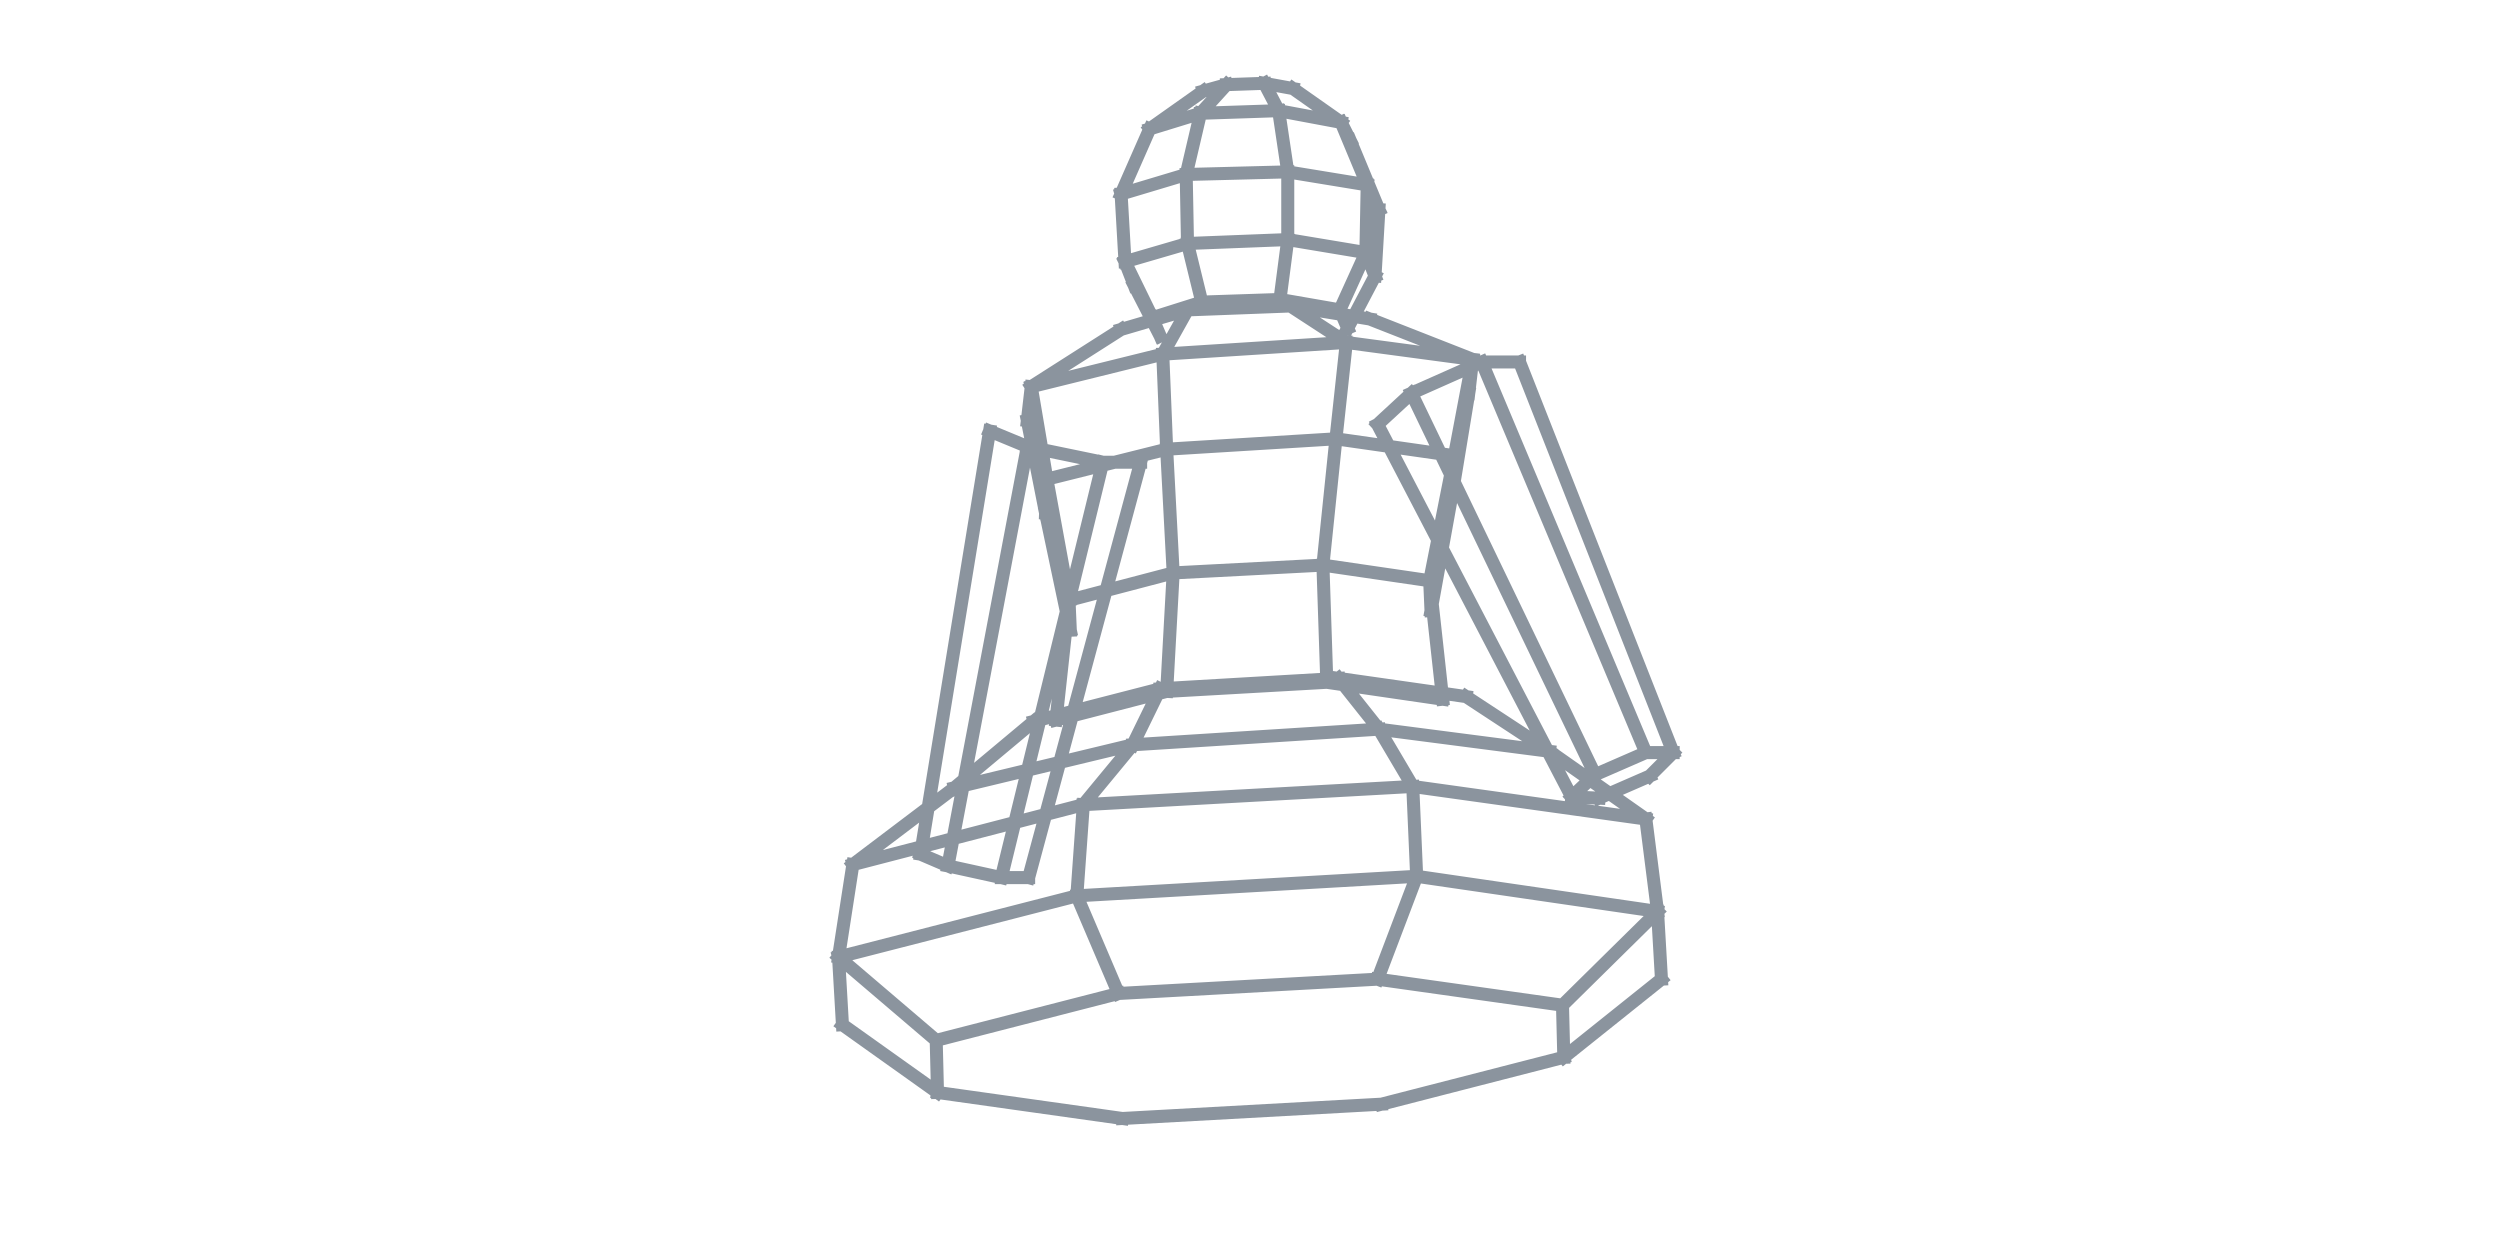
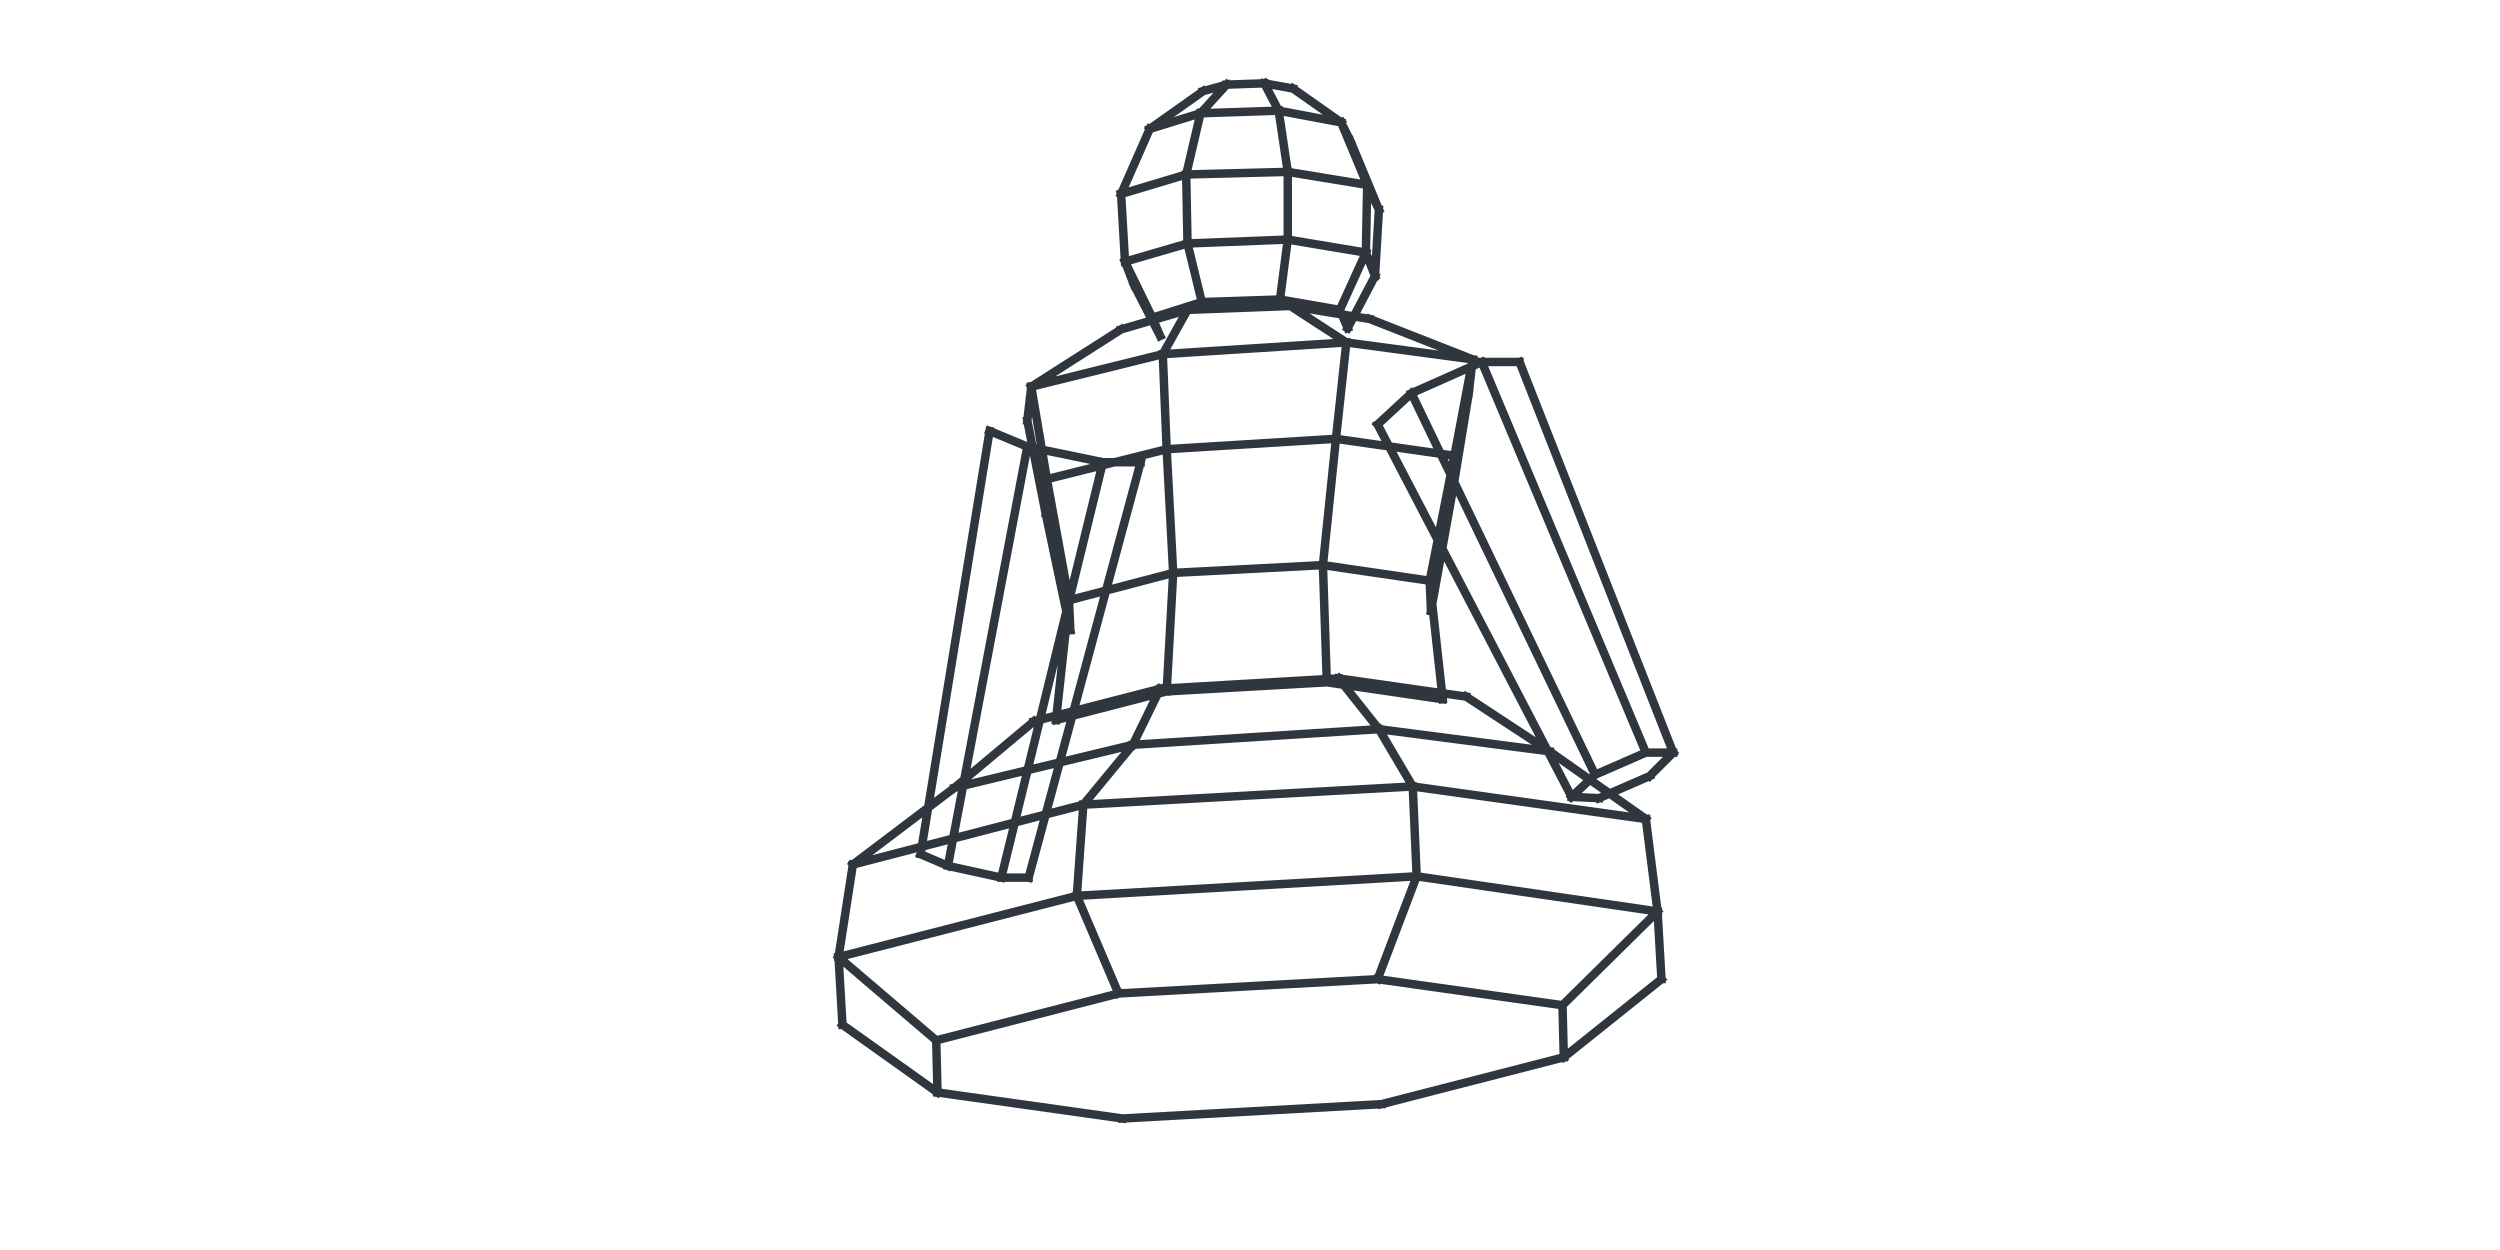
<svg xmlns="http://www.w3.org/2000/svg" viewBox="0 0 192 96" fill="none">
-   <path d="M120.1 81.2L127.6 75.2M127.6 75.2L127.3 70M120 77.2L127.3 70M120.1 81.2L120 77.2M127.3 70L108.8 67.3M105.8 75.2L108.8 67.3M120 77.2L105.8 75.2M108.8 67.3L82.7 68.8M85.9 76.3L82.7 68.8M105.8 75.2L85.9 76.3M82.7 68.8L64.4 73.5M71.9 79.9L64.4 73.5M85.9 76.3L71.9 79.9M64.4 73.5L64.7 78.7M72 83.9L64.7 78.7M71.9 79.9L72 83.9M127.3 70L126.4 62.9M126.4 62.9L108.5 60.4M108.8 67.3L108.5 60.4M108.5 60.4L83.2 61.8M82.7 68.8L83.2 61.8M83.2 61.8L65.5 66.4M64.4 73.5L65.5 66.4M126.4 62.9L119 57.7M119 57.7L105.9 56M108.5 60.4L105.9 56M105.9 56L87 57.2M83.2 61.8L87 57.2M87 57.2L73.3 60.5M65.5 66.4L73.3 60.5M119 57.7L112.6 53.5M112.6 53.5L102.8 52.1M105.9 56L102.8 52.1M102.8 52.1L89.1 52.9M87 57.2L89.1 52.9M89.1 52.9L79.4 55.4M73.3 60.5L79.4 55.4M106.1 84.8L120.1 81.2M72 83.9L86.2 85.9M106.1 84.8L86.2 85.9M110.8 53.7L109.8 44.6M109.8 44.6L101.6 43.4M101.9 52.4L101.6 43.4M110.8 53.7L101.9 52.4M101.6 43.4L90.1 44M89.6 53.1L90.1 44M101.9 52.4L89.6 53.1M90.1 44L82.1 46.1M81.1 55.3L82.1 46.1M89.6 53.1L81.1 55.3M109.9 46.9L111.6 37.5M111.6 37.5L111.7 35M109.8 44.6L111.7 35M109.9 46.9L109.8 44.6M111.7 35L102.6 33.7M101.6 43.4L102.6 33.7M102.6 33.7L89.6 34.5M90.1 44L89.6 34.5M89.6 34.5L80.4 36.8M82.1 46.1L80.4 36.8M80.4 36.8L80.3 39.4M82.2 48.4L80.3 39.4M82.1 46.1L82.2 48.4M111.6 37.5L112.8 30.2M112.8 30.2L113.1 27.6M111.7 35L113.1 27.6M113.1 27.6L103.4 26.3M102.6 33.7L103.4 26.3M103.4 26.3L89.3 27.2M89.6 34.5L89.3 27.2M89.3 27.2L79.2 29.7M80.4 36.8L79.2 29.7M79.2 29.7L78.9 32.3M80.3 39.4L78.9 32.3M113.1 27.6L105.2 24.5M105.2 24.5L99.1 23.5M103.4 26.3L99.1 23.5M99.1 23.5L91.2 23.8M89.3 27.2L91.2 23.8M91.2 23.8L86.1 25.3M79.2 29.7L86.1 25.3M103.5 25.2L105.6 21.2M105.6 21.2L104.9 19.4M102.9 23.8L104.9 19.4M103.5 25.2L102.9 23.8M104.9 19.4L98.9 18.4M98.3 23L98.9 18.4M102.9 23.8L98.3 23M98.9 18.4L91.2 18.7M92.3 23.2L91.2 18.7M98.3 23L92.3 23.2M91.2 18.7L86.4 20.1M88.5 24.4L86.4 20.1M92.3 23.2L88.5 24.4M86.4 20.1L87.1 21.9M89.1 25.8L87.1 21.9M88.5 24.4L89.1 25.8M105.6 21.2L105.9 16.1M105.9 16.1L105 14.2M104.9 19.4L105 14.2M105 14.2L98.9 13.2M98.9 18.4L98.9 13.2M98.9 13.2L91.1 13.4M91.2 18.7L91.1 13.4M91.1 13.4L86.1 14.9M86.4 20.1L86.1 14.9M105.9 16.1L103.7 10.8M103.7 10.8L103 9.4M105 14.2L103 9.4M103 9.4L98.2 8.5M98.9 13.2L98.2 8.5M98.2 8.5L92.2 8.7M91.1 13.4L92.2 8.7M92.2 8.7L88.3 9.9M86.1 14.9L88.3 9.9M103 9.4L99.3 6.8M99.3 6.8L97.1 6.4M98.2 8.5L97.1 6.4M97.1 6.4L94.2 6.5M92.2 8.7L94.2 6.5M94.2 6.5L92.4 7M88.3 9.9L92.4 7M78.9 34.3L72.8 66.5M72.8 66.5L76.9 67.4M84.7 35.5L76.9 67.4M78.9 34.3L84.7 35.5M76.9 67.4L79 67.4M87.6 35.5L79 67.4M84.7 35.5L87.6 35.5M76 33.1L70.7 65.6M72.8 66.5L70.7 65.6M78.9 34.3L76 33.1M108.4 30.2L122.5 59.5M122.5 59.5L126.4 57.8M113.8 27.8L126.4 57.8M108.4 30.2L113.8 27.8M126.4 57.8L128.5 57.8M116.7 27.8L128.5 57.8M113.8 27.8L116.7 27.8M105.8 32.6L120.7 61.2M122.5 59.5L120.7 61.2M108.4 30.2L105.8 32.6M128.5 57.8L126.7 59.6M126.7 59.6L122.8 61.3M122.8 61.3L120.7 61.2" stroke="#8b949e" stroke-width="1" stroke-linecap="square" stroke-linejoin="miter" />
+   <path d="M120.1 81.2L127.6 75.2M127.6 75.2L127.3 70M120 77.2L127.3 70M120.1 81.2L120 77.2M127.3 70L108.8 67.3M105.8 75.2L108.8 67.3M120 77.2L105.8 75.2M108.8 67.3L82.7 68.8M85.9 76.3L82.7 68.8M105.8 75.2L85.9 76.3M82.7 68.8L64.4 73.5M71.9 79.9L64.4 73.5M85.9 76.3L71.9 79.9M64.4 73.5L64.7 78.7M72 83.9L64.7 78.7M71.9 79.9L72 83.9M127.3 70L126.4 62.9M126.4 62.9L108.5 60.4M108.8 67.3L108.5 60.4M108.5 60.4L83.2 61.8M82.7 68.8L83.2 61.8M83.2 61.8L65.5 66.4M64.4 73.5L65.5 66.4M126.4 62.9L119 57.7M119 57.7L105.9 56M108.5 60.4L105.9 56M105.9 56L87 57.2M83.2 61.8L87 57.2M87 57.2L73.3 60.5M65.5 66.4L73.3 60.5M119 57.7L112.6 53.5M112.6 53.5L102.8 52.1M105.9 56L102.8 52.1M102.8 52.1L89.1 52.9M87 57.2L89.1 52.9M89.1 52.9L79.4 55.4M73.3 60.5L79.4 55.4M106.1 84.8L120.1 81.2M72 83.9L86.2 85.9M106.1 84.8L86.2 85.9M110.8 53.7L109.8 44.6M109.8 44.6L101.6 43.4M101.9 52.4L101.6 43.4M110.8 53.7L101.9 52.4M101.6 43.4L90.1 44M89.6 53.1L90.1 44M101.9 52.4L89.6 53.1M90.1 44L82.1 46.1M81.1 55.3L82.1 46.1M89.6 53.1L81.1 55.3M109.9 46.9L111.6 37.5M111.6 37.5L111.7 35M109.8 44.6L111.7 35M109.9 46.9L109.8 44.6M111.7 35L102.6 33.7M101.6 43.4L102.6 33.7M102.6 33.7L89.6 34.5M90.1 44L89.6 34.5M89.6 34.5L80.4 36.8M82.1 46.1L80.4 36.8M80.4 36.8L80.3 39.4M82.2 48.4L80.3 39.4M82.1 46.1L82.2 48.4M111.6 37.5L112.8 30.2M112.8 30.2L113.1 27.6M111.7 35L113.1 27.6M113.1 27.6L103.4 26.3M102.6 33.7L103.4 26.3M103.4 26.3L89.3 27.2M89.6 34.5L89.3 27.2M89.3 27.2L79.2 29.7M80.4 36.8L79.2 29.7M79.2 29.7L78.9 32.3M80.3 39.4L78.9 32.3M113.1 27.6L105.2 24.5M105.2 24.5L99.1 23.5M103.4 26.3L99.1 23.5M99.1 23.5L91.2 23.8M89.3 27.2L91.2 23.8M91.2 23.8L86.1 25.3M79.2 29.7L86.1 25.3M103.5 25.2L105.6 21.2M105.6 21.2L104.9 19.4M102.9 23.8L104.9 19.4M103.5 25.2L102.9 23.8M104.9 19.4L98.9 18.4M98.3 23L98.9 18.4M102.9 23.8L98.3 23M98.9 18.4L91.2 18.7M92.3 23.2L91.2 18.7M98.3 23L92.3 23.2M91.2 18.7L86.4 20.1M88.5 24.4L86.4 20.1M92.3 23.2L88.5 24.4M86.4 20.1L87.1 21.9M89.1 25.8L87.1 21.9M88.5 24.4L89.1 25.8M105.6 21.2L105.9 16.1M105.9 16.1L105 14.2M104.9 19.4L105 14.2M105 14.2L98.9 13.2M98.9 18.4L98.9 13.2M98.9 13.2L91.1 13.4M91.2 18.7L91.1 13.4M91.1 13.4L86.1 14.9M86.4 20.1L86.1 14.9M105.9 16.1L103.7 10.8M103.7 10.8L103 9.4M105 14.2L103 9.4M103 9.4L98.2 8.5M98.9 13.2L98.2 8.5M98.2 8.5L92.2 8.7M91.1 13.4L92.2 8.7M92.2 8.7L88.3 9.9M86.1 14.9L88.3 9.9M103 9.4L99.3 6.8M99.3 6.8L97.1 6.4M98.2 8.5L97.1 6.4M97.1 6.4L94.2 6.5M92.2 8.7L94.2 6.5M94.2 6.5L92.4 7M88.3 9.9L92.4 7M78.9 34.3L72.8 66.5M72.8 66.5L76.9 67.4M84.7 35.5L76.9 67.4M78.9 34.3L84.7 35.5M76.9 67.4L79 67.4M87.6 35.5L79 67.4M84.7 35.5L87.6 35.5M76 33.1L70.7 65.6M72.8 66.5L70.7 65.6M78.9 34.3L76 33.1M108.4 30.2L122.5 59.5M122.5 59.5L126.4 57.8M113.8 27.8L126.4 57.8M108.4 30.2L113.8 27.8M126.4 57.8L128.5 57.8M116.7 27.8L128.5 57.8M113.8 27.8L116.7 27.8M105.8 32.6L120.7 61.2M122.5 59.5L120.7 61.2M108.4 30.2L105.8 32.6M128.5 57.8L126.7 59.6M126.7 59.6L122.8 61.3M122.8 61.3L120.7 61.2" stroke="#30363d" stroke-width=".65" stroke-linecap="square" stroke-linejoin="miter" />
</svg>
